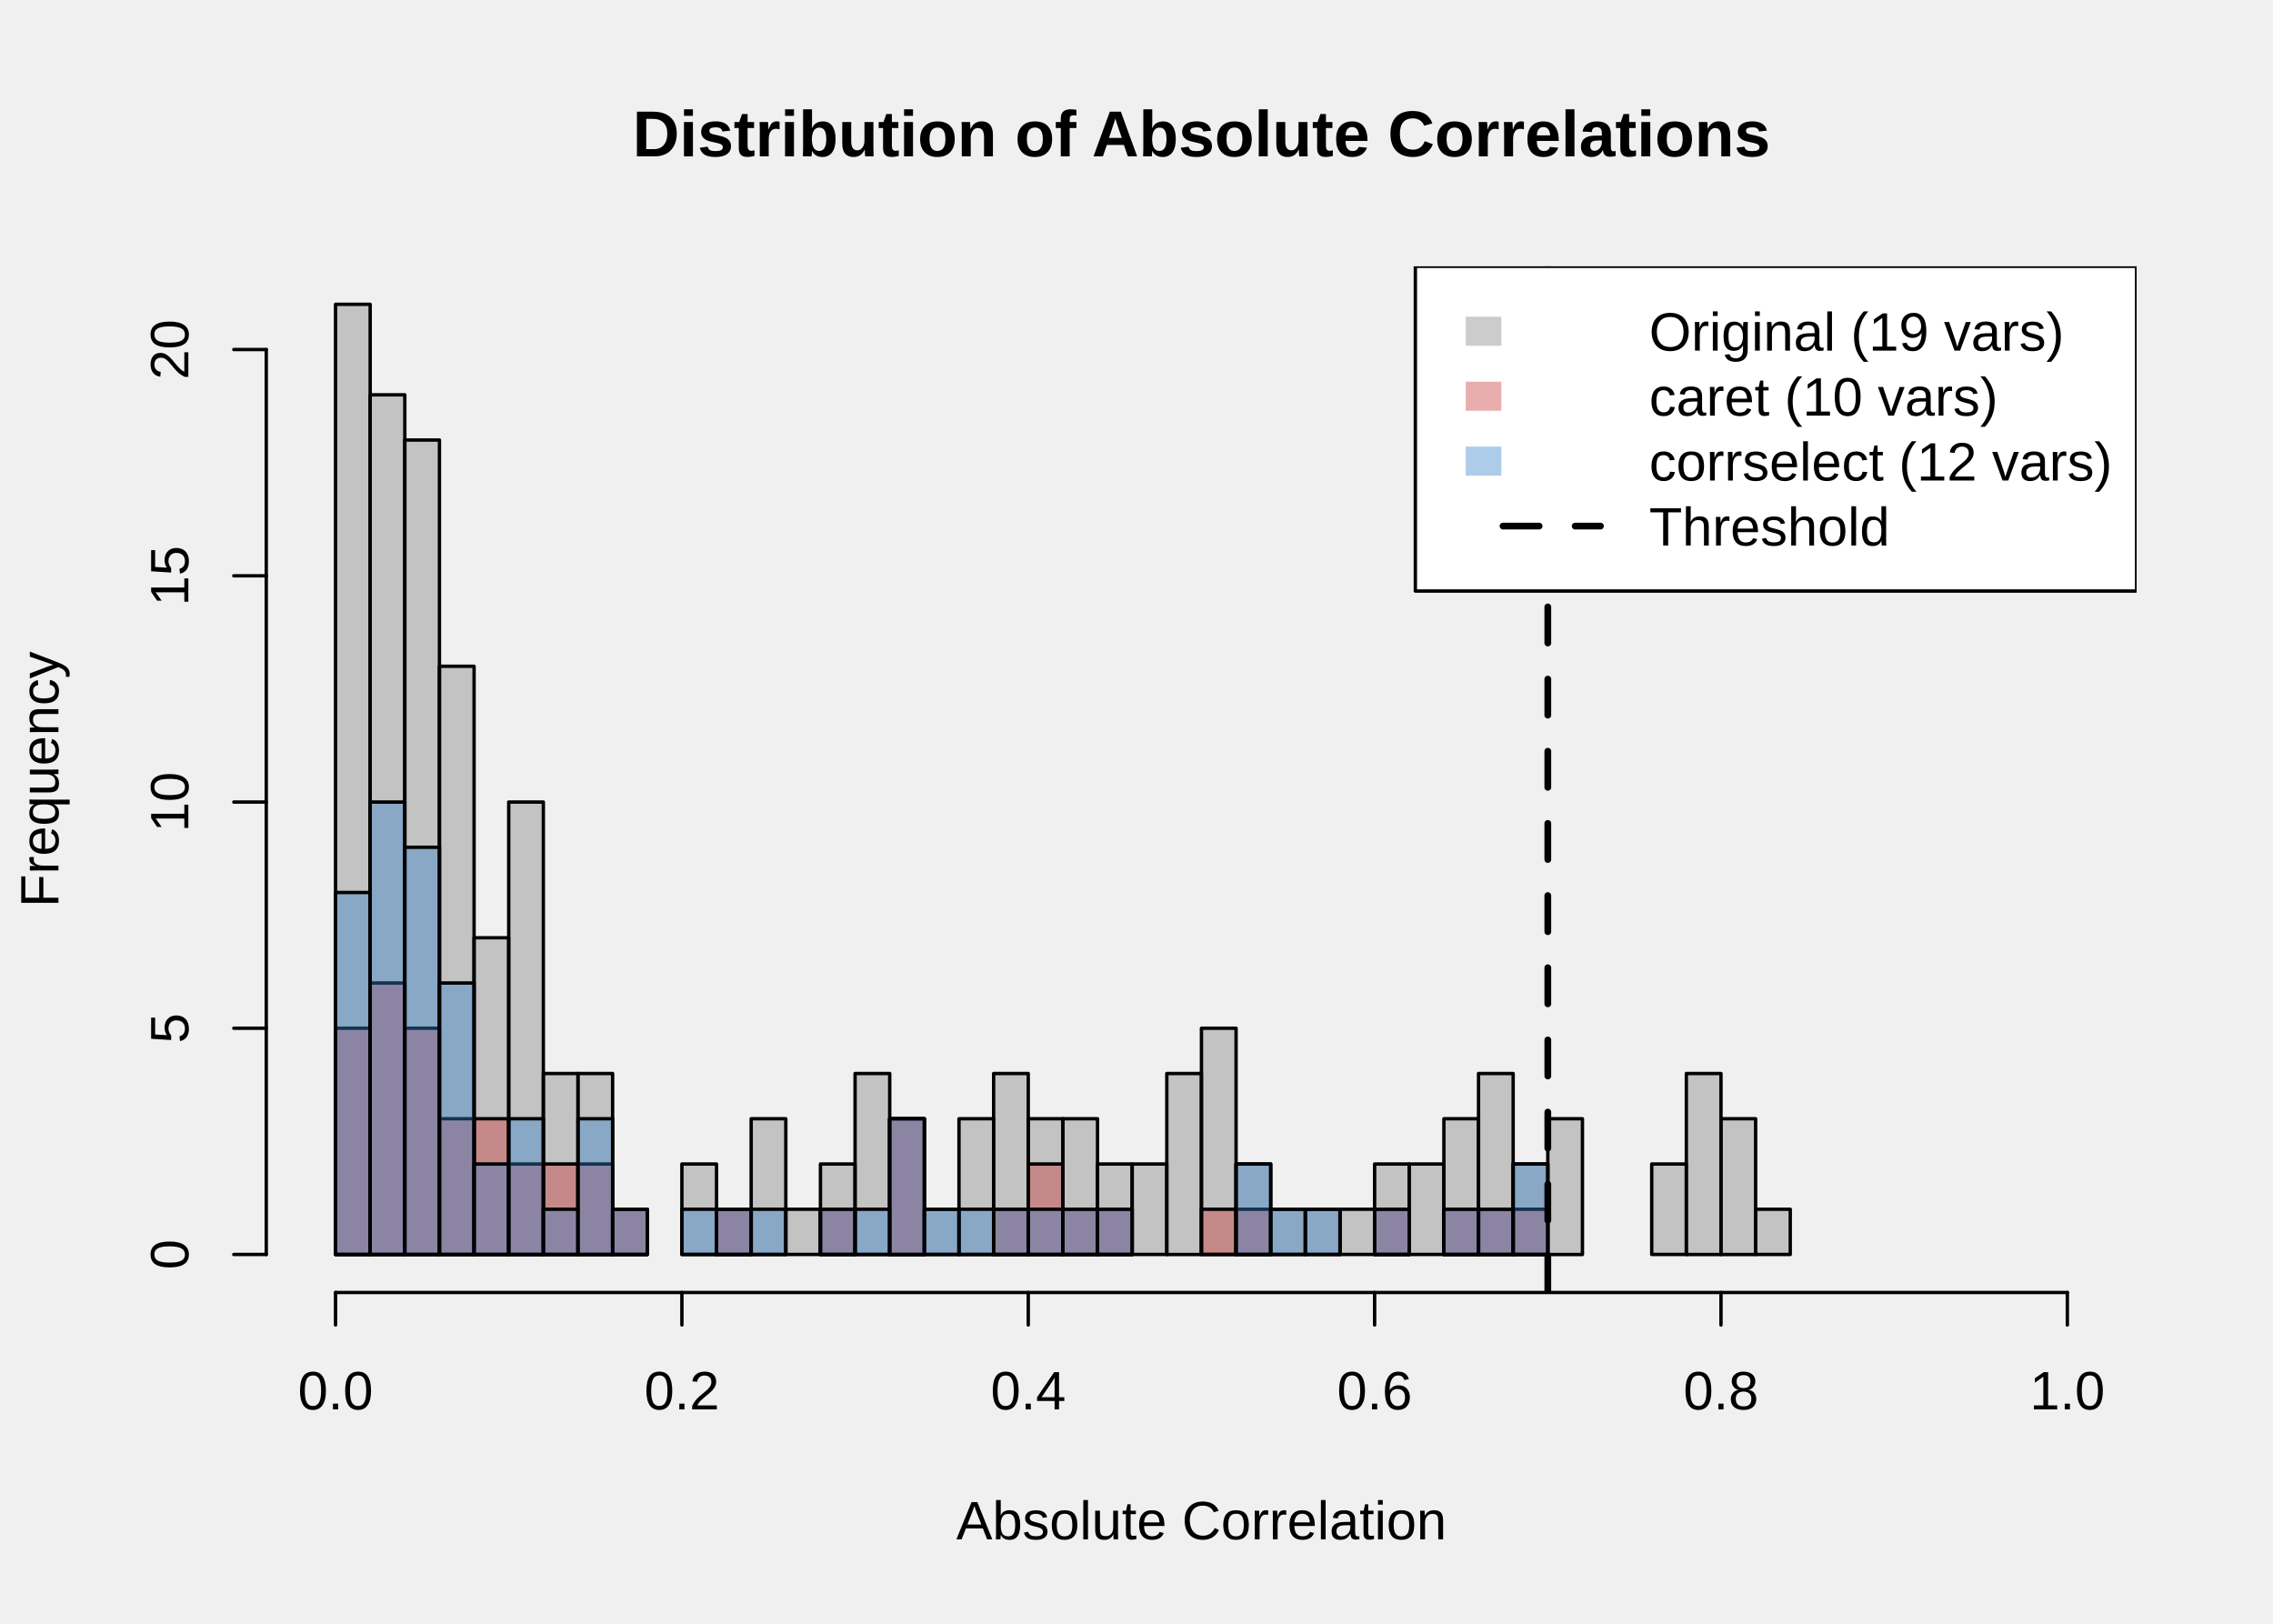
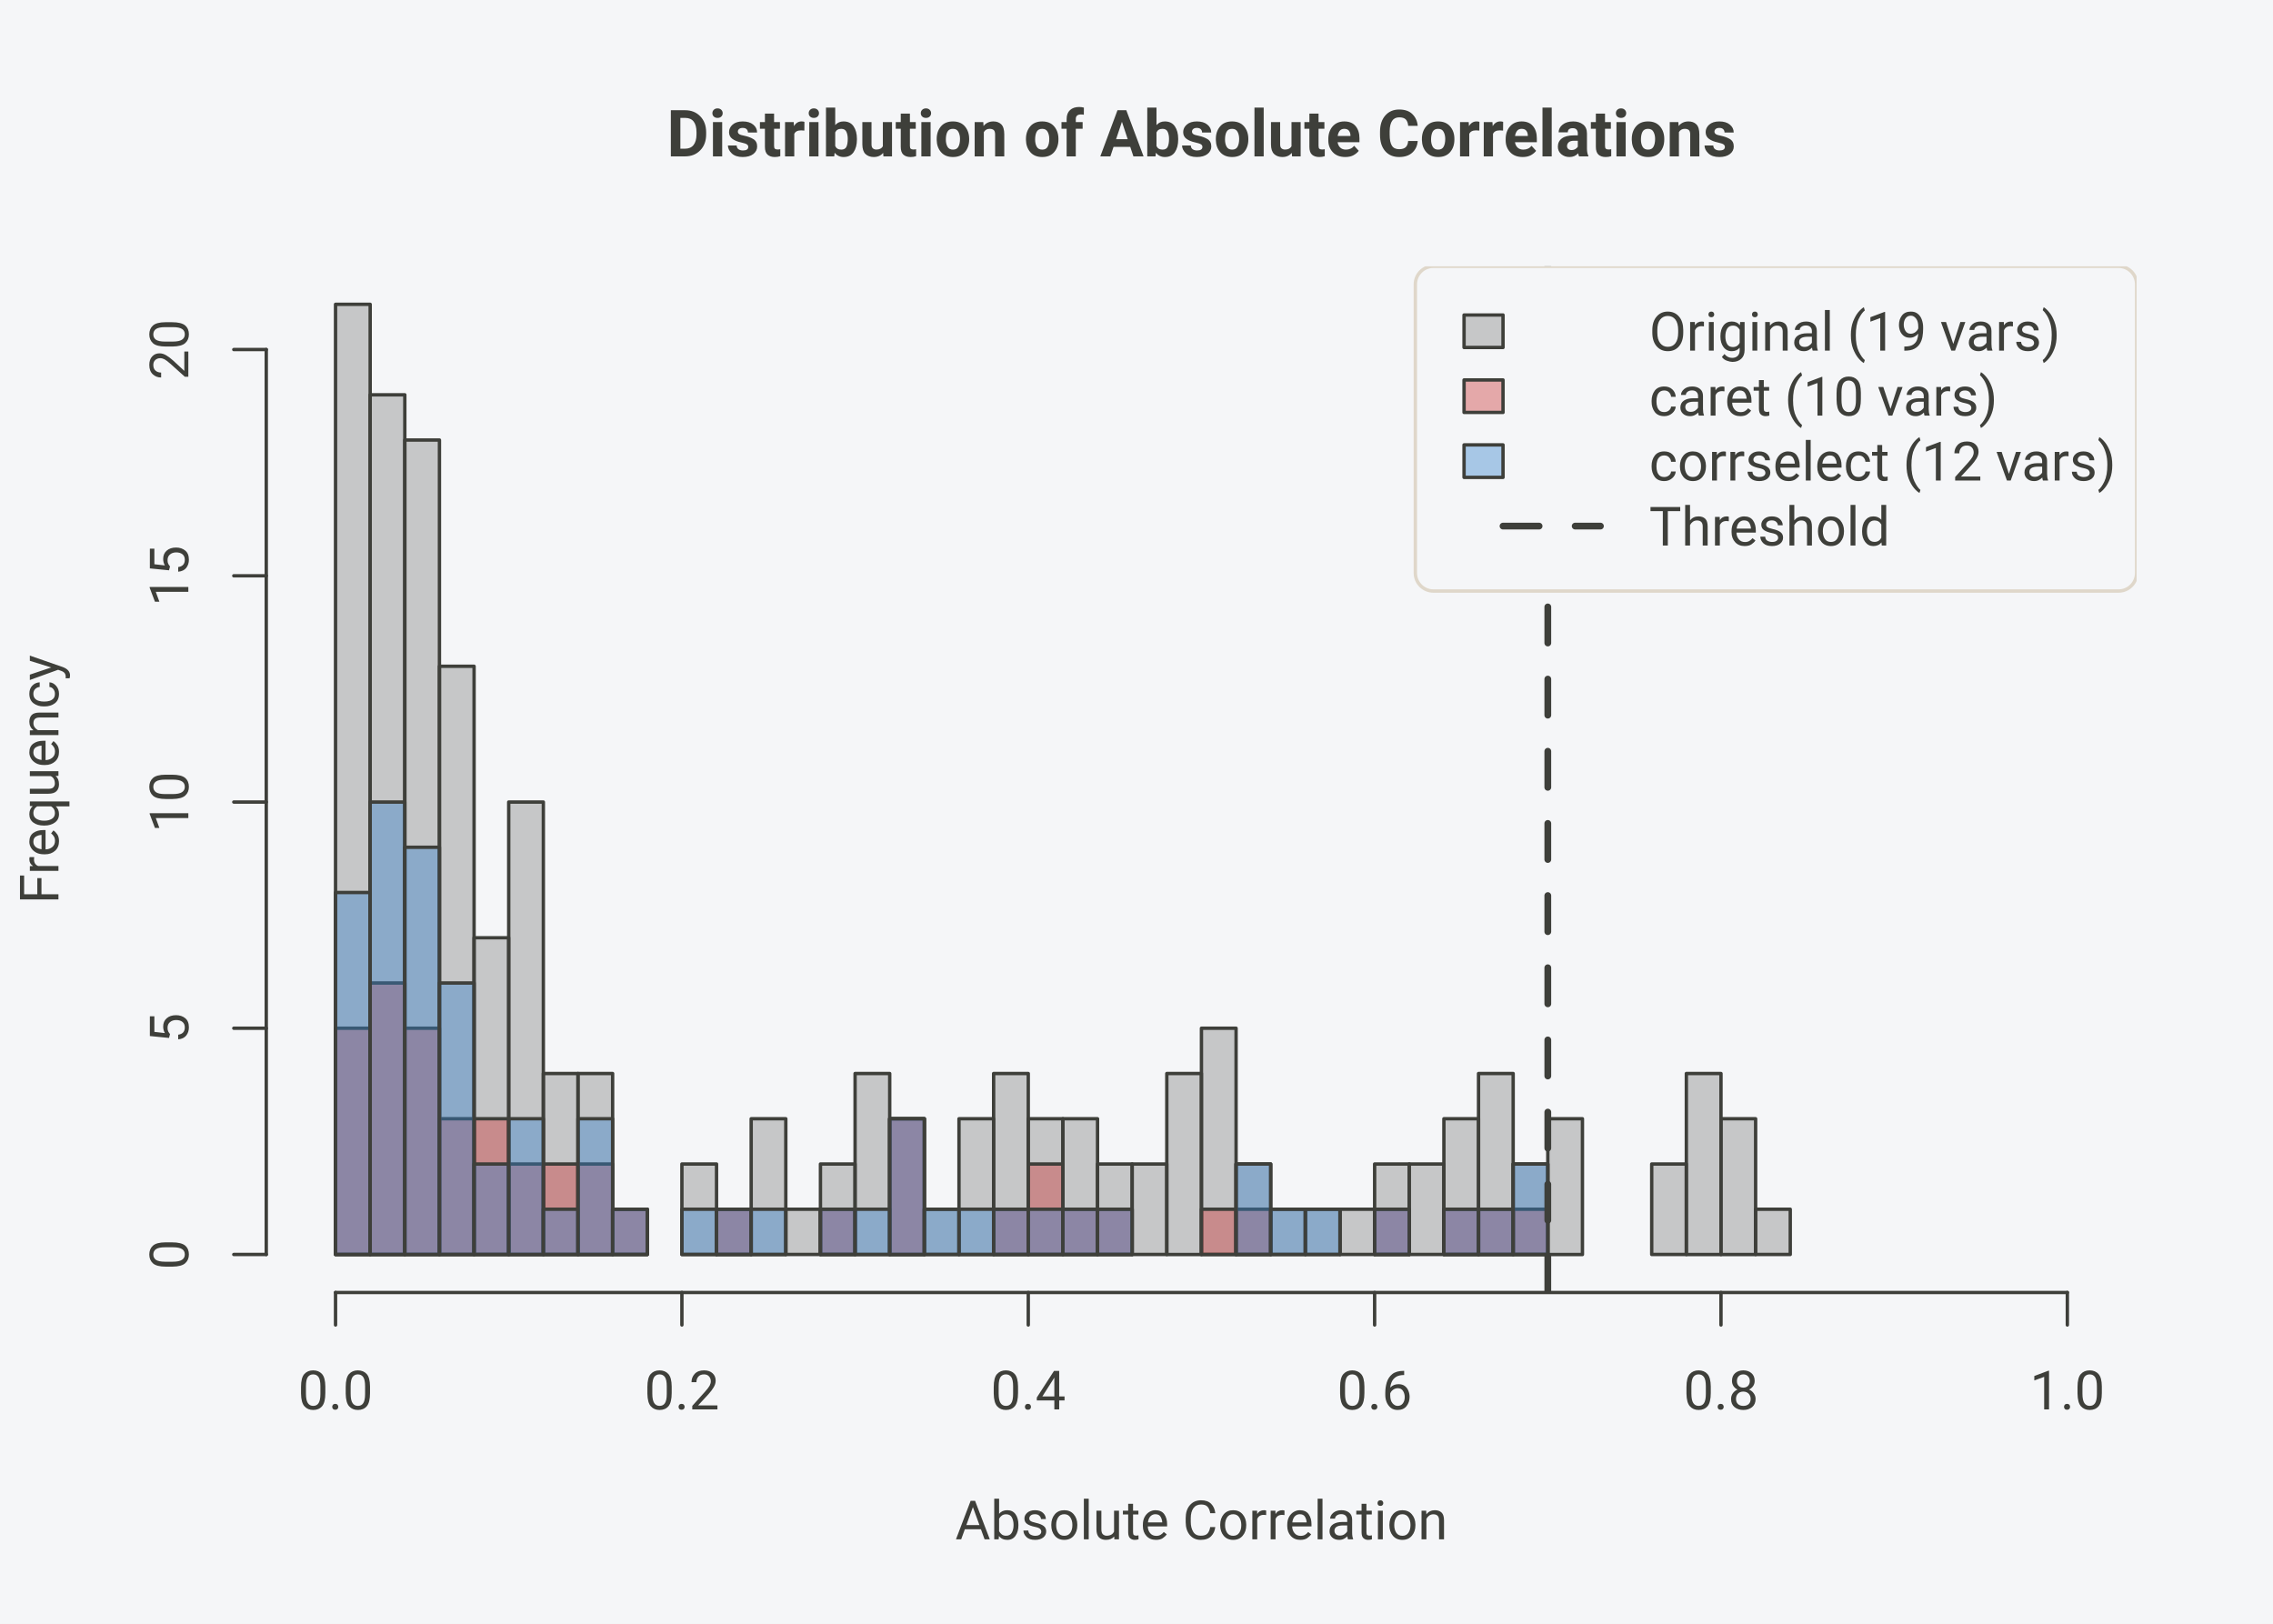
<svg xmlns="http://www.w3.org/2000/svg" width="504.00pt" height="360.00pt" viewBox="0 0 504.00 360.00">
  <g class="svglite">
    <defs>
      <style type="text/css">
-     .svglite line, .svglite polyline, .svglite polygon, .svglite path, .svglite rect, .svglite circle {
+     /* theme-aware-processed */
+     .svglite line, .svglite polyline, .svglite polygon, .svglite path, .svglite circle {
      fill: none;
-       stroke: #000000;
+       stroke: #3E3F3A;
+       stroke-linecap: round;
+       stroke-linejoin: round;
+       stroke-miterlimit: 10.00;
+     }
+     .svglite &gt; g &gt; rect {
+       fill: none;
+       stroke: #3E3F3A;
      stroke-linecap: round;
      stroke-linejoin: round;
      stroke-miterlimit: 10.00;
    }
    .svglite text {
      white-space: pre;
+       fill: #3E3F3A;
    }
    .svglite g.glyphgroup path {
      fill: inherit;
      stroke: none;
    }
  </style>
    </defs>
-     <rect width="100%" height="100%" style="stroke: none; fill: none;" />
+     <rect class="svg-bg" width="100%" height="100%" style="stroke: none; fill: #F5F6F8;" />
    <defs>
      <clipPath id="cpMC4wMHw1MDQuMDB8MC4wMHwzNjAuMDA=">
        <rect x="0.00" y="0.00" width="504.00" height="360.00" />
      </clipPath>
    </defs>
    <g clip-path="url(#cpMC4wMHw1MDQuMDB8MC4wMHwzNjAuMDA=)">
-       <text x="266.40" y="34.67" text-anchor="middle" style="font-size: 14.40px; font-weight: bold; font-family: &quot;Arial&quot;;" textLength="252.17px" lengthAdjust="spacingAndGlyphs">Distribution of Absolute Correlations</text>
-       <text x="266.40" y="341.28" text-anchor="middle" style="font-size: 12.00px; font-family: &quot;Arial&quot;;" textLength="108.72px" lengthAdjust="spacingAndGlyphs">Absolute Correlation</text>
-       <text transform="translate(12.96,172.80) rotate(-90)" text-anchor="middle" style="font-size: 12.00px; font-family: &quot;Arial&quot;;" textLength="56.69px" lengthAdjust="spacingAndGlyphs">Frequency</text>
+       <text x="266.40" y="34.67" text-anchor="middle" style="font-size: 14.40px; font-weight: bold; font-family: &quot;Roboto&quot;, -apple-system, BlinkMacSystemFont, &quot;Segoe UI&quot;, system-ui, sans-serif;" textLength="252.17px" lengthAdjust="spacingAndGlyphs">Distribution of Absolute Correlations</text>
+       <text x="266.40" y="341.28" text-anchor="middle" style="font-size: 12.00px; font-family: &quot;Roboto&quot;, -apple-system, BlinkMacSystemFont, &quot;Segoe UI&quot;, system-ui, sans-serif;" textLength="108.72px" lengthAdjust="spacingAndGlyphs">Absolute Correlation</text>
+       <text transform="translate(12.96,172.80) rotate(-90)" text-anchor="middle" style="font-size: 12.00px; font-family: &quot;Roboto&quot;, -apple-system, BlinkMacSystemFont, &quot;Segoe UI&quot;, system-ui, sans-serif;" textLength="56.69px" lengthAdjust="spacingAndGlyphs">Frequency</text>
      <line x1="74.40" y1="286.56" x2="458.40" y2="286.56" style="stroke-width: 0.75;" />
      <line x1="74.40" y1="286.56" x2="74.40" y2="293.76" style="stroke-width: 0.75;" />
      <line x1="151.20" y1="286.56" x2="151.20" y2="293.76" style="stroke-width: 0.75;" />
      <line x1="228.00" y1="286.56" x2="228.00" y2="293.76" style="stroke-width: 0.75;" />
      <line x1="304.80" y1="286.56" x2="304.80" y2="293.76" style="stroke-width: 0.75;" />
      <line x1="381.60" y1="286.56" x2="381.60" y2="293.76" style="stroke-width: 0.75;" />
      <line x1="458.40" y1="286.56" x2="458.40" y2="293.76" style="stroke-width: 0.75;" />
-       <text x="74.40" y="312.48" text-anchor="middle" style="font-size: 12.00px; font-family: &quot;Arial&quot;;" textLength="16.67px" lengthAdjust="spacingAndGlyphs">0.0</text>
-       <text x="151.20" y="312.48" text-anchor="middle" style="font-size: 12.00px; font-family: &quot;Arial&quot;;" textLength="16.67px" lengthAdjust="spacingAndGlyphs">0.2</text>
-       <text x="228.00" y="312.48" text-anchor="middle" style="font-size: 12.00px; font-family: &quot;Arial&quot;;" textLength="16.67px" lengthAdjust="spacingAndGlyphs">0.4</text>
-       <text x="304.80" y="312.48" text-anchor="middle" style="font-size: 12.00px; font-family: &quot;Arial&quot;;" textLength="16.67px" lengthAdjust="spacingAndGlyphs">0.6</text>
-       <text x="381.60" y="312.48" text-anchor="middle" style="font-size: 12.00px; font-family: &quot;Arial&quot;;" textLength="16.67px" lengthAdjust="spacingAndGlyphs">0.8</text>
-       <text x="458.40" y="312.48" text-anchor="middle" style="font-size: 12.00px; font-family: &quot;Arial&quot;;" textLength="16.67px" lengthAdjust="spacingAndGlyphs">1.0</text>
+       <text x="74.40" y="312.48" text-anchor="middle" style="font-size: 12.00px; font-family: &quot;Roboto&quot;, -apple-system, BlinkMacSystemFont, &quot;Segoe UI&quot;, system-ui, sans-serif;" textLength="16.67px" lengthAdjust="spacingAndGlyphs">0.0</text>
+       <text x="151.20" y="312.48" text-anchor="middle" style="font-size: 12.00px; font-family: &quot;Roboto&quot;, -apple-system, BlinkMacSystemFont, &quot;Segoe UI&quot;, system-ui, sans-serif;" textLength="16.67px" lengthAdjust="spacingAndGlyphs">0.2</text>
+       <text x="228.00" y="312.48" text-anchor="middle" style="font-size: 12.00px; font-family: &quot;Roboto&quot;, -apple-system, BlinkMacSystemFont, &quot;Segoe UI&quot;, system-ui, sans-serif;" textLength="16.67px" lengthAdjust="spacingAndGlyphs">0.4</text>
+       <text x="304.80" y="312.48" text-anchor="middle" style="font-size: 12.00px; font-family: &quot;Roboto&quot;, -apple-system, BlinkMacSystemFont, &quot;Segoe UI&quot;, system-ui, sans-serif;" textLength="16.67px" lengthAdjust="spacingAndGlyphs">0.6</text>
+       <text x="381.60" y="312.48" text-anchor="middle" style="font-size: 12.00px; font-family: &quot;Roboto&quot;, -apple-system, BlinkMacSystemFont, &quot;Segoe UI&quot;, system-ui, sans-serif;" textLength="16.67px" lengthAdjust="spacingAndGlyphs">0.8</text>
+       <text x="458.40" y="312.48" text-anchor="middle" style="font-size: 12.00px; font-family: &quot;Roboto&quot;, -apple-system, BlinkMacSystemFont, &quot;Segoe UI&quot;, system-ui, sans-serif;" textLength="16.67px" lengthAdjust="spacingAndGlyphs">1.0</text>
      <line x1="59.04" y1="278.13" x2="59.04" y2="77.50" style="stroke-width: 0.75;" />
      <line x1="59.04" y1="278.13" x2="51.84" y2="278.13" style="stroke-width: 0.75;" />
      <line x1="59.04" y1="227.97" x2="51.84" y2="227.97" style="stroke-width: 0.75;" />
      <line x1="59.04" y1="177.82" x2="51.84" y2="177.82" style="stroke-width: 0.75;" />
      <line x1="59.04" y1="127.66" x2="51.84" y2="127.66" style="stroke-width: 0.75;" />
      <line x1="59.04" y1="77.50" x2="51.84" y2="77.50" style="stroke-width: 0.75;" />
-       <text transform="translate(41.76,278.13) rotate(-90)" text-anchor="middle" style="font-size: 12.00px; font-family: &quot;Arial&quot;;" textLength="6.67px" lengthAdjust="spacingAndGlyphs">0</text>
-       <text transform="translate(41.76,227.97) rotate(-90)" text-anchor="middle" style="font-size: 12.00px; font-family: &quot;Arial&quot;;" textLength="6.67px" lengthAdjust="spacingAndGlyphs">5</text>
-       <text transform="translate(41.76,177.82) rotate(-90)" text-anchor="middle" style="font-size: 12.00px; font-family: &quot;Arial&quot;;" textLength="13.34px" lengthAdjust="spacingAndGlyphs">10</text>
-       <text transform="translate(41.76,127.66) rotate(-90)" text-anchor="middle" style="font-size: 12.00px; font-family: &quot;Arial&quot;;" textLength="13.34px" lengthAdjust="spacingAndGlyphs">15</text>
-       <text transform="translate(41.76,77.50) rotate(-90)" text-anchor="middle" style="font-size: 12.00px; font-family: &quot;Arial&quot;;" textLength="13.34px" lengthAdjust="spacingAndGlyphs">20</text>
+       <text transform="translate(41.76,278.13) rotate(-90)" text-anchor="middle" style="font-size: 12.00px; font-family: &quot;Roboto&quot;, -apple-system, BlinkMacSystemFont, &quot;Segoe UI&quot;, system-ui, sans-serif;" textLength="6.67px" lengthAdjust="spacingAndGlyphs">0</text>
+       <text transform="translate(41.76,227.97) rotate(-90)" text-anchor="middle" style="font-size: 12.00px; font-family: &quot;Roboto&quot;, -apple-system, BlinkMacSystemFont, &quot;Segoe UI&quot;, system-ui, sans-serif;" textLength="6.67px" lengthAdjust="spacingAndGlyphs">5</text>
+       <text transform="translate(41.76,177.82) rotate(-90)" text-anchor="middle" style="font-size: 12.00px; font-family: &quot;Roboto&quot;, -apple-system, BlinkMacSystemFont, &quot;Segoe UI&quot;, system-ui, sans-serif;" textLength="13.34px" lengthAdjust="spacingAndGlyphs">10</text>
+       <text transform="translate(41.76,127.66) rotate(-90)" text-anchor="middle" style="font-size: 12.00px; font-family: &quot;Roboto&quot;, -apple-system, BlinkMacSystemFont, &quot;Segoe UI&quot;, system-ui, sans-serif;" textLength="13.34px" lengthAdjust="spacingAndGlyphs">15</text>
+       <text transform="translate(41.76,77.50) rotate(-90)" text-anchor="middle" style="font-size: 12.00px; font-family: &quot;Roboto&quot;, -apple-system, BlinkMacSystemFont, &quot;Segoe UI&quot;, system-ui, sans-serif;" textLength="13.34px" lengthAdjust="spacingAndGlyphs">20</text>
    </g>
    <defs>
      <clipPath id="cpNTkuMDR8NDczLjc2fDU5LjA0fDI4Ni41Ng==">
        <rect x="59.04" y="59.04" width="414.72" height="227.52" />
      </clipPath>
    </defs>
    <g clip-path="url(#cpNTkuMDR8NDczLjc2fDU5LjA0fDI4Ni41Ng==)">
      <rect x="74.40" y="67.47" width="7.68" height="210.67" style="stroke-width: 0.75; fill: #808080; fill-opacity: 0.40;" />
      <rect x="82.08" y="87.53" width="7.68" height="190.60" style="stroke-width: 0.75; fill: #808080; fill-opacity: 0.40;" />
      <rect x="89.76" y="97.56" width="7.68" height="180.57" style="stroke-width: 0.75; fill: #808080; fill-opacity: 0.40;" />
      <rect x="97.44" y="147.72" width="7.68" height="130.41" style="stroke-width: 0.75; fill: #808080; fill-opacity: 0.40;" />
      <rect x="105.12" y="207.91" width="7.68" height="70.22" style="stroke-width: 0.75; fill: #808080; fill-opacity: 0.40;" />
      <rect x="112.80" y="177.82" width="7.68" height="100.32" style="stroke-width: 0.75; fill: #808080; fill-opacity: 0.40;" />
      <rect x="120.48" y="238.01" width="7.68" height="40.13" style="stroke-width: 0.75; fill: #808080; fill-opacity: 0.40;" />
      <rect x="128.16" y="238.01" width="7.68" height="40.13" style="stroke-width: 0.75; fill: #808080; fill-opacity: 0.40;" />
      <rect x="135.84" y="268.10" width="7.68" height="10.03" style="stroke-width: 0.75; fill: #808080; fill-opacity: 0.40;" />
      <rect x="143.52" y="278.13" width="7.68" height="0.00" style="stroke-width: 0.75; fill: #808080; fill-opacity: 0.40;" />
      <rect x="151.20" y="258.07" width="7.68" height="20.06" style="stroke-width: 0.75; fill: #808080; fill-opacity: 0.40;" />
      <rect x="158.88" y="268.10" width="7.68" height="10.03" style="stroke-width: 0.75; fill: #808080; fill-opacity: 0.40;" />
      <rect x="166.56" y="248.04" width="7.68" height="30.10" style="stroke-width: 0.75; fill: #808080; fill-opacity: 0.40;" />
      <rect x="174.24" y="268.10" width="7.68" height="10.03" style="stroke-width: 0.75; fill: #808080; fill-opacity: 0.40;" />
      <rect x="181.92" y="258.07" width="7.68" height="20.06" style="stroke-width: 0.75; fill: #808080; fill-opacity: 0.40;" />
      <rect x="189.60" y="238.01" width="7.68" height="40.13" style="stroke-width: 0.75; fill: #808080; fill-opacity: 0.40;" />
      <rect x="197.28" y="248.04" width="7.68" height="30.10" style="stroke-width: 0.75; fill: #808080; fill-opacity: 0.40;" />
      <rect x="204.96" y="268.10" width="7.68" height="10.03" style="stroke-width: 0.75; fill: #808080; fill-opacity: 0.40;" />
      <rect x="212.64" y="248.04" width="7.68" height="30.10" style="stroke-width: 0.75; fill: #808080; fill-opacity: 0.40;" />
      <rect x="220.32" y="238.01" width="7.68" height="40.13" style="stroke-width: 0.75; fill: #808080; fill-opacity: 0.40;" />
      <rect x="228.00" y="248.04" width="7.68" height="30.10" style="stroke-width: 0.75; fill: #808080; fill-opacity: 0.40;" />
      <rect x="235.68" y="248.04" width="7.68" height="30.10" style="stroke-width: 0.75; fill: #808080; fill-opacity: 0.40;" />
      <rect x="243.36" y="258.07" width="7.68" height="20.06" style="stroke-width: 0.75; fill: #808080; fill-opacity: 0.40;" />
      <rect x="251.04" y="258.07" width="7.68" height="20.06" style="stroke-width: 0.75; fill: #808080; fill-opacity: 0.40;" />
      <rect x="258.72" y="238.01" width="7.68" height="40.13" style="stroke-width: 0.75; fill: #808080; fill-opacity: 0.40;" />
      <rect x="266.40" y="227.97" width="7.68" height="50.16" style="stroke-width: 0.75; fill: #808080; fill-opacity: 0.40;" />
      <rect x="274.08" y="258.07" width="7.68" height="20.06" style="stroke-width: 0.75; fill: #808080; fill-opacity: 0.40;" />
      <rect x="281.76" y="268.10" width="7.68" height="10.03" style="stroke-width: 0.75; fill: #808080; fill-opacity: 0.40;" />
      <rect x="289.44" y="268.10" width="7.68" height="10.03" style="stroke-width: 0.75; fill: #808080; fill-opacity: 0.40;" />
      <rect x="297.12" y="268.10" width="7.68" height="10.03" style="stroke-width: 0.75; fill: #808080; fill-opacity: 0.40;" />
      <rect x="304.80" y="258.07" width="7.68" height="20.06" style="stroke-width: 0.75; fill: #808080; fill-opacity: 0.40;" />
      <rect x="312.48" y="258.07" width="7.68" height="20.06" style="stroke-width: 0.75; fill: #808080; fill-opacity: 0.40;" />
      <rect x="320.16" y="248.04" width="7.68" height="30.10" style="stroke-width: 0.75; fill: #808080; fill-opacity: 0.40;" />
      <rect x="327.84" y="238.01" width="7.68" height="40.13" style="stroke-width: 0.75; fill: #808080; fill-opacity: 0.40;" />
      <rect x="335.52" y="258.07" width="7.68" height="20.06" style="stroke-width: 0.75; fill: #808080; fill-opacity: 0.40;" />
      <rect x="343.20" y="248.04" width="7.68" height="30.10" style="stroke-width: 0.75; fill: #808080; fill-opacity: 0.40;" />
      <rect x="350.88" y="278.13" width="7.68" height="0.00" style="stroke-width: 0.75; fill: #808080; fill-opacity: 0.40;" />
      <rect x="358.56" y="278.13" width="7.68" height="0.00" style="stroke-width: 0.75; fill: #808080; fill-opacity: 0.40;" />
      <rect x="366.24" y="258.07" width="7.68" height="20.06" style="stroke-width: 0.75; fill: #808080; fill-opacity: 0.40;" />
      <rect x="373.92" y="238.01" width="7.68" height="40.13" style="stroke-width: 0.75; fill: #808080; fill-opacity: 0.40;" />
      <rect x="381.60" y="248.04" width="7.68" height="30.10" style="stroke-width: 0.75; fill: #808080; fill-opacity: 0.40;" />
      <rect x="389.28" y="268.10" width="7.68" height="10.03" style="stroke-width: 0.75; fill: #808080; fill-opacity: 0.40;" />
      <rect x="74.40" y="227.97" width="7.68" height="50.16" style="stroke-width: 0.75; fill: #CC3333; fill-opacity: 0.40;" />
      <rect x="82.08" y="217.94" width="7.68" height="60.19" style="stroke-width: 0.75; fill: #CC3333; fill-opacity: 0.40;" />
      <rect x="89.76" y="227.97" width="7.68" height="50.16" style="stroke-width: 0.75; fill: #CC3333; fill-opacity: 0.40;" />
      <rect x="97.44" y="248.04" width="7.68" height="30.10" style="stroke-width: 0.75; fill: #CC3333; fill-opacity: 0.40;" />
      <rect x="105.12" y="248.04" width="7.68" height="30.10" style="stroke-width: 0.75; fill: #CC3333; fill-opacity: 0.40;" />
      <rect x="112.80" y="258.07" width="7.68" height="20.06" style="stroke-width: 0.75; fill: #CC3333; fill-opacity: 0.40;" />
      <rect x="120.48" y="258.07" width="7.68" height="20.06" style="stroke-width: 0.75; fill: #CC3333; fill-opacity: 0.40;" />
      <rect x="128.16" y="258.07" width="7.68" height="20.06" style="stroke-width: 0.75; fill: #CC3333; fill-opacity: 0.40;" />
      <rect x="135.84" y="268.10" width="7.68" height="10.03" style="stroke-width: 0.75; fill: #CC3333; fill-opacity: 0.40;" />
      <rect x="143.52" y="278.13" width="7.68" height="0.00" style="stroke-width: 0.75; fill: #CC3333; fill-opacity: 0.40;" />
      <rect x="151.20" y="278.13" width="7.68" height="0.00" style="stroke-width: 0.75; fill: #CC3333; fill-opacity: 0.40;" />
      <rect x="158.88" y="268.10" width="7.68" height="10.03" style="stroke-width: 0.75; fill: #CC3333; fill-opacity: 0.40;" />
      <rect x="166.56" y="278.13" width="7.68" height="0.00" style="stroke-width: 0.75; fill: #CC3333; fill-opacity: 0.40;" />
      <rect x="174.24" y="278.13" width="7.68" height="0.00" style="stroke-width: 0.75; fill: #CC3333; fill-opacity: 0.40;" />
      <rect x="181.92" y="268.10" width="7.68" height="10.03" style="stroke-width: 0.75; fill: #CC3333; fill-opacity: 0.40;" />
      <rect x="189.60" y="278.13" width="7.68" height="0.00" style="stroke-width: 0.75; fill: #CC3333; fill-opacity: 0.40;" />
      <rect x="197.28" y="248.04" width="7.68" height="30.10" style="stroke-width: 0.75; fill: #CC3333; fill-opacity: 0.40;" />
      <rect x="204.96" y="278.13" width="7.68" height="0.00" style="stroke-width: 0.75; fill: #CC3333; fill-opacity: 0.40;" />
      <rect x="212.64" y="278.13" width="7.68" height="0.00" style="stroke-width: 0.75; fill: #CC3333; fill-opacity: 0.40;" />
      <rect x="220.32" y="268.10" width="7.68" height="10.03" style="stroke-width: 0.75; fill: #CC3333; fill-opacity: 0.40;" />
      <rect x="228.00" y="258.07" width="7.68" height="20.06" style="stroke-width: 0.75; fill: #CC3333; fill-opacity: 0.40;" />
      <rect x="235.68" y="268.10" width="7.68" height="10.03" style="stroke-width: 0.75; fill: #CC3333; fill-opacity: 0.40;" />
      <rect x="243.36" y="268.10" width="7.68" height="10.03" style="stroke-width: 0.75; fill: #CC3333; fill-opacity: 0.40;" />
      <rect x="251.04" y="278.13" width="7.68" height="0.00" style="stroke-width: 0.75; fill: #CC3333; fill-opacity: 0.40;" />
      <rect x="258.72" y="278.13" width="7.68" height="0.00" style="stroke-width: 0.75; fill: #CC3333; fill-opacity: 0.40;" />
      <rect x="266.40" y="268.10" width="7.68" height="10.03" style="stroke-width: 0.75; fill: #CC3333; fill-opacity: 0.40;" />
      <rect x="274.08" y="268.10" width="7.68" height="10.03" style="stroke-width: 0.75; fill: #CC3333; fill-opacity: 0.40;" />
      <rect x="281.76" y="278.13" width="7.68" height="0.00" style="stroke-width: 0.75; fill: #CC3333; fill-opacity: 0.40;" />
      <rect x="289.44" y="278.13" width="7.68" height="0.00" style="stroke-width: 0.75; fill: #CC3333; fill-opacity: 0.40;" />
      <rect x="297.12" y="278.13" width="7.68" height="0.00" style="stroke-width: 0.75; fill: #CC3333; fill-opacity: 0.40;" />
      <rect x="304.80" y="268.10" width="7.68" height="10.03" style="stroke-width: 0.75; fill: #CC3333; fill-opacity: 0.40;" />
      <rect x="312.48" y="278.13" width="7.68" height="0.00" style="stroke-width: 0.75; fill: #CC3333; fill-opacity: 0.40;" />
      <rect x="320.16" y="268.10" width="7.68" height="10.03" style="stroke-width: 0.75; fill: #CC3333; fill-opacity: 0.40;" />
      <rect x="327.84" y="268.10" width="7.68" height="10.03" style="stroke-width: 0.75; fill: #CC3333; fill-opacity: 0.40;" />
      <rect x="335.52" y="268.10" width="7.68" height="10.03" style="stroke-width: 0.75; fill: #CC3333; fill-opacity: 0.40;" />
      <rect x="74.40" y="197.88" width="7.68" height="80.25" style="stroke-width: 0.75; fill: #3380CC; fill-opacity: 0.40;" />
      <rect x="82.08" y="177.82" width="7.68" height="100.32" style="stroke-width: 0.75; fill: #3380CC; fill-opacity: 0.40;" />
      <rect x="89.76" y="187.85" width="7.68" height="90.29" style="stroke-width: 0.75; fill: #3380CC; fill-opacity: 0.40;" />
      <rect x="97.44" y="217.94" width="7.68" height="60.19" style="stroke-width: 0.75; fill: #3380CC; fill-opacity: 0.40;" />
      <rect x="105.12" y="258.07" width="7.68" height="20.06" style="stroke-width: 0.75; fill: #3380CC; fill-opacity: 0.40;" />
      <rect x="112.80" y="248.04" width="7.68" height="30.10" style="stroke-width: 0.75; fill: #3380CC; fill-opacity: 0.40;" />
      <rect x="120.48" y="268.10" width="7.68" height="10.03" style="stroke-width: 0.75; fill: #3380CC; fill-opacity: 0.40;" />
      <rect x="128.16" y="248.04" width="7.68" height="30.10" style="stroke-width: 0.75; fill: #3380CC; fill-opacity: 0.40;" />
      <rect x="135.84" y="268.10" width="7.68" height="10.03" style="stroke-width: 0.75; fill: #3380CC; fill-opacity: 0.40;" />
      <rect x="143.52" y="278.13" width="7.68" height="0.00" style="stroke-width: 0.75; fill: #3380CC; fill-opacity: 0.40;" />
      <rect x="151.20" y="268.10" width="7.68" height="10.03" style="stroke-width: 0.75; fill: #3380CC; fill-opacity: 0.40;" />
      <rect x="158.88" y="268.10" width="7.68" height="10.03" style="stroke-width: 0.75; fill: #3380CC; fill-opacity: 0.40;" />
      <rect x="166.56" y="268.10" width="7.68" height="10.03" style="stroke-width: 0.75; fill: #3380CC; fill-opacity: 0.40;" />
      <rect x="174.24" y="278.13" width="7.68" height="0.00" style="stroke-width: 0.75; fill: #3380CC; fill-opacity: 0.40;" />
      <rect x="181.92" y="268.10" width="7.68" height="10.03" style="stroke-width: 0.75; fill: #3380CC; fill-opacity: 0.40;" />
      <rect x="189.60" y="268.10" width="7.68" height="10.03" style="stroke-width: 0.75; fill: #3380CC; fill-opacity: 0.40;" />
      <rect x="197.28" y="248.04" width="7.68" height="30.10" style="stroke-width: 0.75; fill: #3380CC; fill-opacity: 0.40;" />
      <rect x="204.96" y="268.10" width="7.68" height="10.03" style="stroke-width: 0.75; fill: #3380CC; fill-opacity: 0.40;" />
      <rect x="212.64" y="268.10" width="7.68" height="10.03" style="stroke-width: 0.75; fill: #3380CC; fill-opacity: 0.40;" />
      <rect x="220.32" y="268.10" width="7.68" height="10.03" style="stroke-width: 0.75; fill: #3380CC; fill-opacity: 0.40;" />
      <rect x="228.00" y="268.10" width="7.68" height="10.03" style="stroke-width: 0.75; fill: #3380CC; fill-opacity: 0.40;" />
      <rect x="235.68" y="268.10" width="7.68" height="10.03" style="stroke-width: 0.75; fill: #3380CC; fill-opacity: 0.40;" />
      <rect x="243.36" y="268.10" width="7.68" height="10.03" style="stroke-width: 0.75; fill: #3380CC; fill-opacity: 0.40;" />
      <rect x="251.04" y="278.13" width="7.68" height="0.00" style="stroke-width: 0.75; fill: #3380CC; fill-opacity: 0.40;" />
      <rect x="258.72" y="278.13" width="7.68" height="0.00" style="stroke-width: 0.75; fill: #3380CC; fill-opacity: 0.40;" />
      <rect x="266.40" y="278.13" width="7.68" height="0.00" style="stroke-width: 0.75; fill: #3380CC; fill-opacity: 0.40;" />
      <rect x="274.08" y="258.07" width="7.68" height="20.06" style="stroke-width: 0.75; fill: #3380CC; fill-opacity: 0.40;" />
      <rect x="281.76" y="268.10" width="7.68" height="10.03" style="stroke-width: 0.75; fill: #3380CC; fill-opacity: 0.40;" />
      <rect x="289.44" y="268.10" width="7.68" height="10.03" style="stroke-width: 0.75; fill: #3380CC; fill-opacity: 0.40;" />
      <rect x="297.12" y="278.13" width="7.68" height="0.00" style="stroke-width: 0.75; fill: #3380CC; fill-opacity: 0.40;" />
      <rect x="304.80" y="268.10" width="7.68" height="10.03" style="stroke-width: 0.75; fill: #3380CC; fill-opacity: 0.40;" />
      <rect x="312.48" y="278.13" width="7.68" height="0.00" style="stroke-width: 0.75; fill: #3380CC; fill-opacity: 0.40;" />
      <rect x="320.16" y="268.10" width="7.68" height="10.03" style="stroke-width: 0.75; fill: #3380CC; fill-opacity: 0.40;" />
      <rect x="327.84" y="268.10" width="7.68" height="10.03" style="stroke-width: 0.75; fill: #3380CC; fill-opacity: 0.40;" />
      <rect x="335.52" y="258.07" width="7.68" height="20.06" style="stroke-width: 0.75; fill: #3380CC; fill-opacity: 0.40;" />
      <line x1="343.20" y1="286.56" x2="343.20" y2="59.04" style="stroke-width: 1.50; stroke-dasharray: 8.00,8.00;" />
-       <rect x="313.83" y="59.04" width="159.93" height="72.00" style="stroke-width: 0.75; fill: #FFFFFF;" />
-       <rect x="324.63" y="69.84" width="8.64" height="7.20" style="stroke-width: 0.75; stroke: #FFFFFF; fill: #808080; fill-opacity: 0.40;" />
-       <rect x="324.63" y="84.24" width="8.64" height="7.20" style="stroke-width: 0.75; stroke: #FFFFFF; fill: #CC3333; fill-opacity: 0.40;" />
-       <rect x="324.63" y="98.64" width="8.64" height="7.20" style="stroke-width: 0.75; stroke: #FFFFFF; fill: #3380CC; fill-opacity: 0.40;" />
+       <rect rx="4" x="313.83" y="59.04" width="159.93" height="72.00" style="stroke-width: 0.75; stroke: #DFD7CA; fill: #F5F6F8;" />
+       <rect x="324.63" y="69.84" width="8.64" height="7.20" style="stroke-width: 0.75; stroke: #3E3F3A; fill: #808080; fill-opacity: 0.40;" />
+       <rect x="324.63" y="84.24" width="8.64" height="7.20" style="stroke-width: 0.75; stroke: #3E3F3A; fill: #CC3333; fill-opacity: 0.40;" />
+       <rect x="324.63" y="98.64" width="8.64" height="7.20" style="stroke-width: 0.75; stroke: #3E3F3A; fill: #3380CC; fill-opacity: 0.40;" />
      <rect x="324.63" y="113.04" width="8.64" height="7.20" style="stroke-width: 0.75; stroke: none;" />
      <line x1="333.27" y1="116.64" x2="354.87" y2="116.64" style="stroke-width: 1.50; stroke-dasharray: 8.00,8.00;" />
-       <text x="365.67" y="77.74" style="font-size: 12.00px; font-family: &quot;Arial&quot;;" textLength="92.03px" lengthAdjust="spacingAndGlyphs">Original (19 vars)</text>
-       <text x="365.67" y="92.14" style="font-size: 12.00px; font-family: &quot;Arial&quot;;" textLength="77.34px" lengthAdjust="spacingAndGlyphs">caret (10 vars)</text>
-       <text x="365.67" y="106.54" style="font-size: 12.00px; font-family: &quot;Arial&quot;;" textLength="102.69px" lengthAdjust="spacingAndGlyphs">corrselect (12 vars)</text>
-       <text x="365.67" y="120.94" style="font-size: 12.00px; font-family: &quot;Arial&quot;;" textLength="53.36px" lengthAdjust="spacingAndGlyphs">Threshold</text>
+       <text x="365.67" y="77.74" style="font-size: 12.00px; font-family: &quot;Roboto&quot;, -apple-system, BlinkMacSystemFont, &quot;Segoe UI&quot;, system-ui, sans-serif;" textLength="92.03px" lengthAdjust="spacingAndGlyphs">Original (19 vars)</text>
+       <text x="365.67" y="92.14" style="font-size: 12.00px; font-family: &quot;Roboto&quot;, -apple-system, BlinkMacSystemFont, &quot;Segoe UI&quot;, system-ui, sans-serif;" textLength="77.34px" lengthAdjust="spacingAndGlyphs">caret (10 vars)</text>
+       <text x="365.67" y="106.54" style="font-size: 12.00px; font-family: &quot;Roboto&quot;, -apple-system, BlinkMacSystemFont, &quot;Segoe UI&quot;, system-ui, sans-serif;" textLength="102.69px" lengthAdjust="spacingAndGlyphs">corrselect (12 vars)</text>
+       <text x="365.67" y="120.94" style="font-size: 12.00px; font-family: &quot;Roboto&quot;, -apple-system, BlinkMacSystemFont, &quot;Segoe UI&quot;, system-ui, sans-serif;" textLength="53.36px" lengthAdjust="spacingAndGlyphs">Threshold</text>
    </g>
  </g>
</svg>
